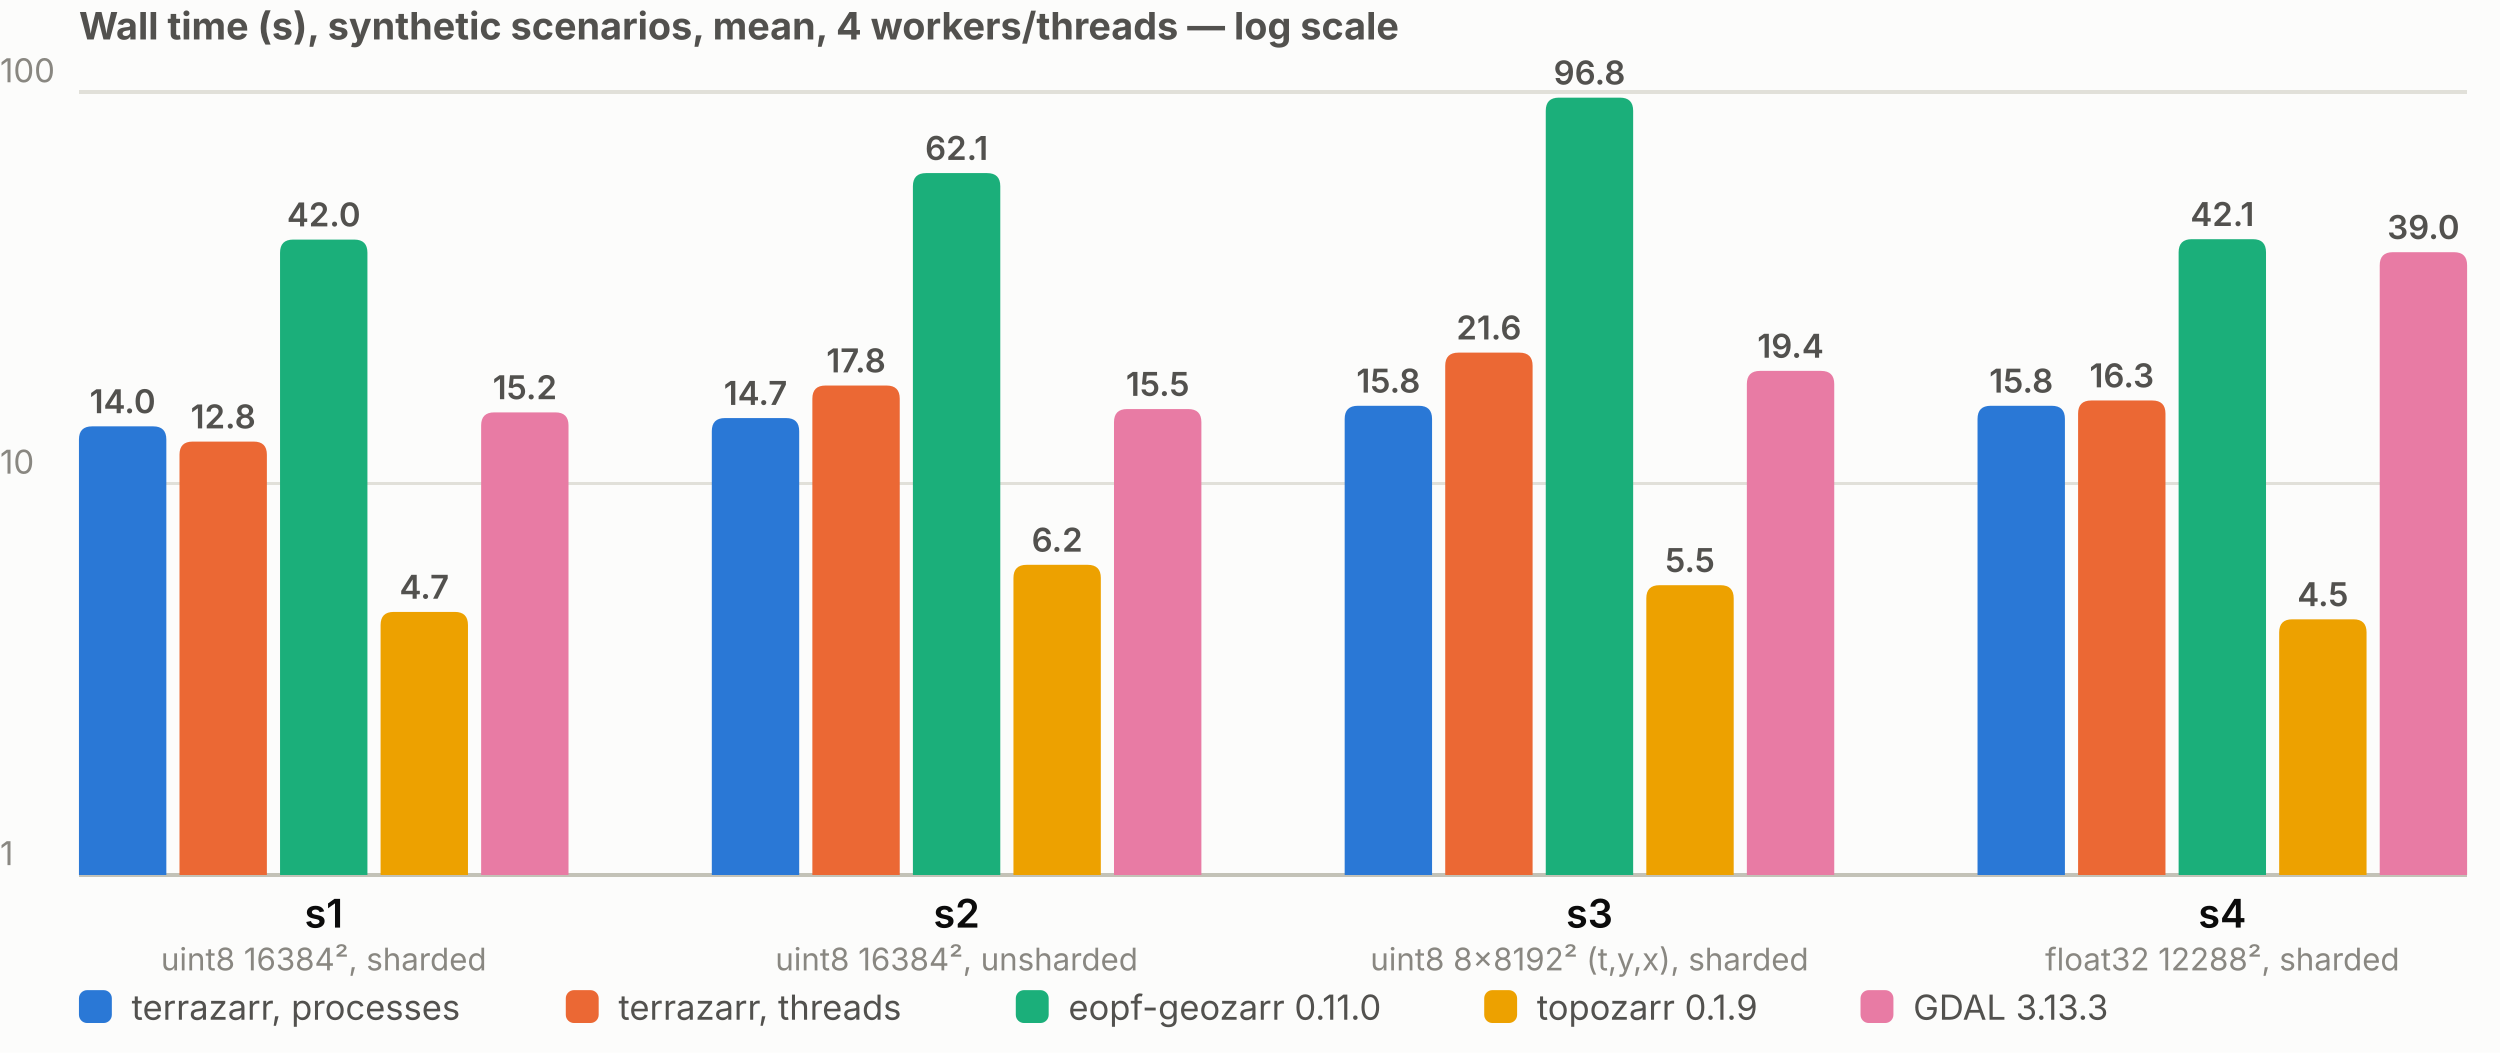
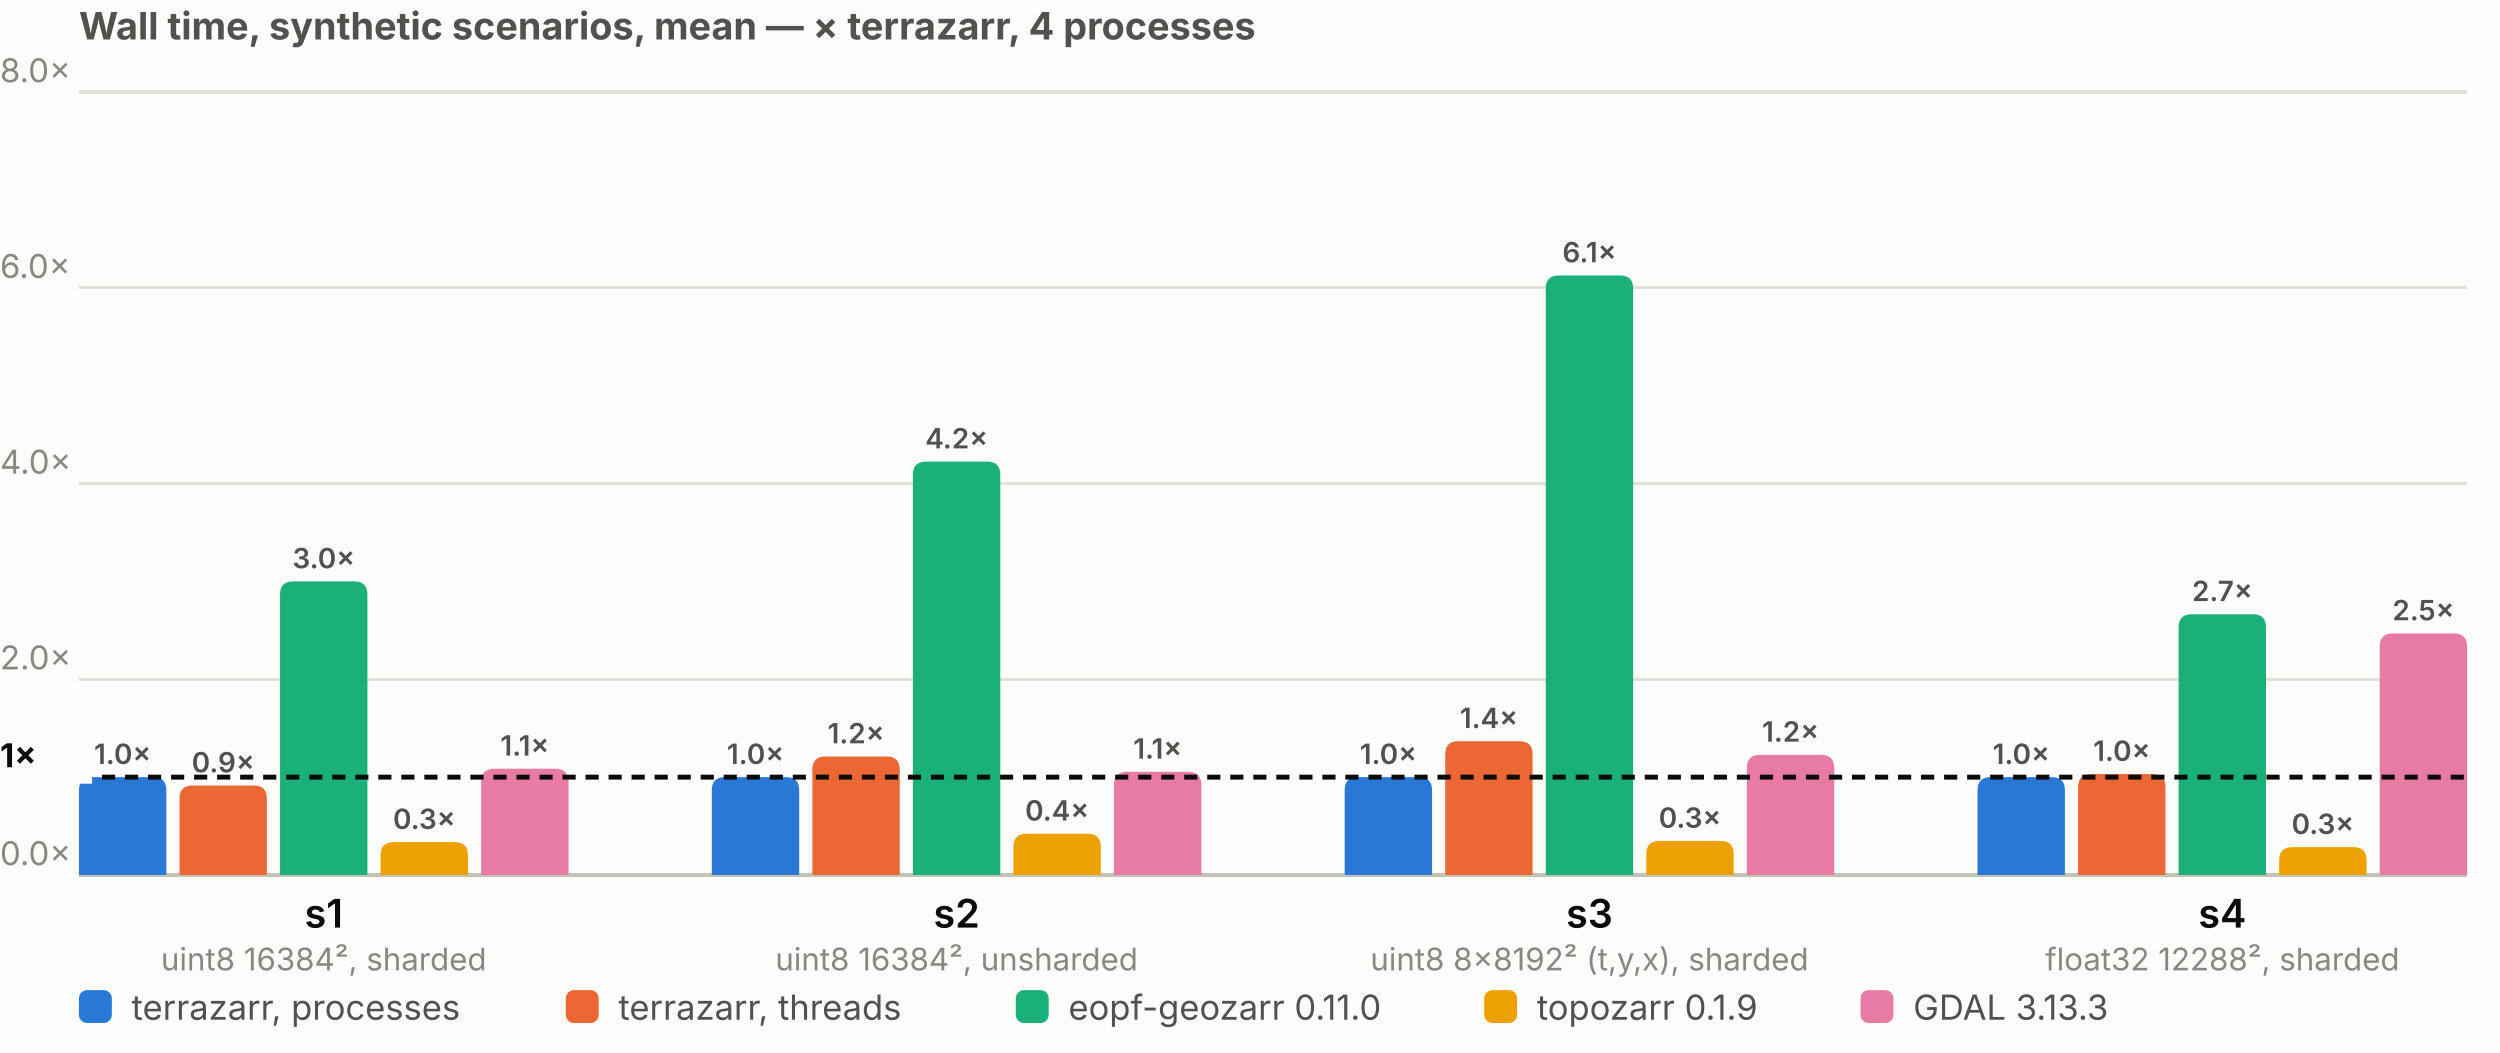
- <svg xmlns="http://www.w3.org/2000/svg" viewBox="0 0 760 320" font-family="system-ui, -apple-system, Segoe UI, sans-serif" role="img" aria-label="Wall time (s), synthetic scenarios, mean, 4 workers/threads — log scale by writer and dataset">
+ <svg xmlns="http://www.w3.org/2000/svg" viewBox="0 0 760 320" font-family="system-ui, -apple-system, Segoe UI, sans-serif" role="img" aria-label="Wall time, synthetic scenarios, mean — × terrazarr, 4 processes by writer and dataset">
  <rect x="0" y="0" width="760" height="320" fill="#fcfcfb" />
-   <text x="24" y="12" font-size="11.5" font-weight="700" fill="#52514e">Wall time (s), synthetic scenarios, mean, 4 workers/threads — log scale</text>
+   <text x="24" y="12" font-size="11.5" font-weight="700" fill="#52514e">Wall time, synthetic scenarios, mean — × terrazarr, 4 processes</text>
  <line x1="24" x2="750" y1="266.00" y2="266.00" stroke="#c3c2b7" stroke-width="1" shape-rendering="crispEdges" />
-   <text x="0" y="263.00" font-size="10" fill="#898781">1</text>
+   <text x="0" y="263.00" font-size="10" fill="#898781">0.0×</text>
+   <line x1="24" x2="750" y1="206.50" y2="206.50" stroke="#e1e0d9" stroke-width="1" shape-rendering="crispEdges" />
+   <text x="0" y="203.50" font-size="10" fill="#898781">2.0×</text>
  <line x1="24" x2="750" y1="147.00" y2="147.00" stroke="#e1e0d9" stroke-width="1" shape-rendering="crispEdges" />
-   <text x="0" y="144.00" font-size="10" fill="#898781">10</text>
+   <text x="0" y="144.00" font-size="10" fill="#898781">4.0×</text>
+   <line x1="24" x2="750" y1="87.50" y2="87.50" stroke="#e1e0d9" stroke-width="1" shape-rendering="crispEdges" />
+   <text x="0" y="84.50" font-size="10" fill="#898781">6.0×</text>
  <line x1="24" x2="750" y1="28.00" y2="28.00" stroke="#e1e0d9" stroke-width="1" shape-rendering="crispEdges" />
-   <text x="0" y="25.00" font-size="10" fill="#898781">100</text>
-   <path d="M24.0,266.0 L24.0,133.611 Q24.0,129.611 28.0,129.611 L46.566,129.611 Q50.566,129.611 50.566,133.611 L50.566,266.0 Z" fill="#2a78d6" />
-   <text x="37.28" y="125.61" font-size="10" text-anchor="middle" fill="#52514e" font-weight="600">14.0</text>
-   <path d="M54.566,266.0 L54.566,138.242 Q54.566,134.242 58.566,134.242 L77.132,134.242 Q81.132,134.242 81.132,138.242 L81.132,266.0 Z" fill="#eb6834" />
-   <text x="67.85" y="130.24" font-size="10" text-anchor="middle" fill="#52514e" font-weight="600">12.8</text>
-   <path d="M85.132,266.0 L85.132,76.833 Q85.132,72.833 89.132,72.833 L107.698,72.833 Q111.698,72.833 111.698,76.833 L111.698,266.0 Z" fill="#1baf7a" />
-   <text x="98.42" y="68.83" font-size="10" text-anchor="middle" fill="#52514e" font-weight="600">42.0</text>
-   <path d="M115.698,266.0 L115.698,190.02 Q115.698,186.02 119.698,186.02 L138.264,186.02 Q142.264,186.02 142.264,190.02 L142.264,266.0 Z" fill="#eda100" />
-   <text x="128.98" y="182.02" font-size="10" text-anchor="middle" fill="#52514e" font-weight="600">4.7</text>
-   <path d="M146.264,266.0 L146.264,129.361 Q146.264,125.361 150.264,125.361 L168.83,125.361 Q172.83,125.361 172.83,129.361 L172.83,266.0 Z" fill="#e87ba4" />
-   <text x="159.55" y="121.36" font-size="10" text-anchor="middle" fill="#52514e" font-weight="600">15.2</text>
+   <text x="0" y="25.00" font-size="10" fill="#898781">8.0×</text>
+   <path d="M24.0,266.0 L24.0,240.25 Q24.0,236.25 28.0,236.25 L46.566,236.25 Q50.566,236.25 50.566,240.25 L50.566,266.0 Z" fill="#2a78d6" />
+   <text x="37.28" y="232.25" font-size="8.5" text-anchor="middle" fill="#52514e" font-weight="600">1.0×</text>
+   <path d="M54.566,266.0 L54.566,242.8 Q54.566,238.8 58.566,238.8 L77.132,238.8 Q81.132,238.8 81.132,242.8 L81.132,266.0 Z" fill="#eb6834" />
+   <text x="67.85" y="234.80" font-size="8.5" text-anchor="middle" fill="#52514e" font-weight="600">0.9×</text>
+   <path d="M85.132,266.0 L85.132,180.75 Q85.132,176.75 89.132,176.75 L107.698,176.75 Q111.698,176.75 111.698,180.75 L111.698,266.0 Z" fill="#1baf7a" />
+   <text x="98.42" y="172.75" font-size="8.5" text-anchor="middle" fill="#52514e" font-weight="600">3.0×</text>
+   <path d="M115.698,266.0 L115.698,260.012 Q115.698,256.012 119.698,256.012 L138.264,256.012 Q142.264,256.012 142.264,260.012 L142.264,266.0 Z" fill="#eda100" />
+   <text x="128.98" y="252.01" font-size="8.5" text-anchor="middle" fill="#52514e" font-weight="600">0.3×</text>
+   <path d="M146.264,266.0 L146.264,237.7 Q146.264,233.7 150.264,233.7 L168.83,233.7 Q172.83,233.7 172.83,237.7 L172.83,266.0 Z" fill="#e87ba4" />
+   <text x="159.55" y="229.70" font-size="8.5" text-anchor="middle" fill="#52514e" font-weight="600">1.1×</text>
  <text x="98.42" y="282.00" font-size="12" text-anchor="middle" fill="#0b0b0b" font-weight="600">s1</text>
  <text x="98.42" y="295.00" font-size="9.5" text-anchor="middle" fill="#898781">uint8 16384², sharded</text>
-   <path d="M216.39,266.0 L216.39,131.089 Q216.39,127.089 220.39,127.089 L238.956,127.089 Q242.956,127.089 242.956,131.089 L242.956,266.0 Z" fill="#2a78d6" />
-   <text x="229.67" y="123.09" font-size="10" text-anchor="middle" fill="#52514e" font-weight="600">14.7</text>
-   <path d="M246.956,266.0 L246.956,121.2 Q246.956,117.2 250.956,117.2 L269.522,117.2 Q273.522,117.2 273.522,121.2 L273.522,266.0 Z" fill="#eb6834" />
-   <text x="260.24" y="113.20" font-size="10" text-anchor="middle" fill="#52514e" font-weight="600">17.8</text>
-   <path d="M277.522,266.0 L277.522,56.622 Q277.522,52.622 281.522,52.622 L300.088,52.622 Q304.088,52.622 304.088,56.622 L304.088,266.0 Z" fill="#1baf7a" />
-   <text x="290.81" y="48.62" font-size="10" text-anchor="middle" fill="#52514e" font-weight="600">62.1</text>
-   <path d="M308.088,266.0 L308.088,175.705 Q308.088,171.705 312.088,171.705 L330.654,171.705 Q334.654,171.705 334.654,175.705 L334.654,266.0 Z" fill="#eda100" />
-   <text x="321.37" y="167.71" font-size="10" text-anchor="middle" fill="#52514e" font-weight="600">6.2</text>
-   <path d="M338.654,266.0 L338.654,128.351 Q338.654,124.351 342.654,124.351 L361.22,124.351 Q365.22,124.351 365.22,128.351 L365.22,266.0 Z" fill="#e87ba4" />
-   <text x="351.94" y="120.35" font-size="10" text-anchor="middle" fill="#52514e" font-weight="600">15.5</text>
+   <path d="M216.39,266.0 L216.39,240.25 Q216.39,236.25 220.39,236.25 L238.956,236.25 Q242.956,236.25 242.956,240.25 L242.956,266.0 Z" fill="#2a78d6" />
+   <text x="229.67" y="232.25" font-size="8.5" text-anchor="middle" fill="#52514e" font-weight="600">1.0×</text>
+   <path d="M246.956,266.0 L246.956,233.976 Q246.956,229.976 250.956,229.976 L269.522,229.976 Q273.522,229.976 273.522,233.976 L273.522,266.0 Z" fill="#eb6834" />
+   <text x="260.24" y="225.98" font-size="8.5" text-anchor="middle" fill="#52514e" font-weight="600">1.2×</text>
+   <path d="M277.522,266.0 L277.522,144.321 Q277.522,140.321 281.522,140.321 L300.088,140.321 Q304.088,140.321 304.088,144.321 L304.088,266.0 Z" fill="#1baf7a" />
+   <text x="290.81" y="136.32" font-size="8.5" text-anchor="middle" fill="#52514e" font-weight="600">4.2×</text>
+   <path d="M308.088,266.0 L308.088,257.452 Q308.088,253.452 312.088,253.452 L330.654,253.452 Q334.654,253.452 334.654,257.452 L334.654,266.0 Z" fill="#eda100" />
+   <text x="321.37" y="249.45" font-size="8.5" text-anchor="middle" fill="#52514e" font-weight="600">0.4×</text>
+   <path d="M338.654,266.0 L338.654,238.631 Q338.654,234.631 342.654,234.631 L361.22,234.631 Q365.22,234.631 365.22,238.631 L365.22,266.0 Z" fill="#e87ba4" />
+   <text x="351.94" y="230.63" font-size="8.5" text-anchor="middle" fill="#52514e" font-weight="600">1.1×</text>
  <text x="290.81" y="282.00" font-size="12" text-anchor="middle" fill="#0b0b0b" font-weight="600">s2</text>
  <text x="290.81" y="295.00" font-size="9.5" text-anchor="middle" fill="#898781">uint8 16384², unsharded</text>
-   <path d="M408.78,266.0 L408.78,127.36 Q408.78,123.36 412.78,123.36 L431.346,123.36 Q435.346,123.36 435.346,127.36 L435.346,266.0 Z" fill="#2a78d6" />
-   <text x="422.06" y="119.36" font-size="10" text-anchor="middle" fill="#52514e" font-weight="600">15.8</text>
-   <path d="M439.346,266.0 L439.346,111.2 Q439.346,107.2 443.346,107.2 L461.912,107.2 Q465.912,107.2 465.912,111.2 L465.912,266.0 Z" fill="#eb6834" />
-   <text x="452.63" y="103.20" font-size="10" text-anchor="middle" fill="#52514e" font-weight="600">21.6</text>
-   <path d="M469.912,266.0 L469.912,33.681 Q469.912,29.681 473.912,29.681 L492.478,29.681 Q496.478,29.681 496.478,33.681 L496.478,266.0 Z" fill="#1baf7a" />
-   <text x="483.20" y="25.68" font-size="10" text-anchor="middle" fill="#52514e" font-weight="600">96.8</text>
-   <path d="M500.478,266.0 L500.478,181.897 Q500.478,177.897 504.478,177.897 L523.044,177.897 Q527.044,177.897 527.044,181.897 L527.044,266.0 Z" fill="#eda100" />
-   <text x="513.76" y="173.90" font-size="10" text-anchor="middle" fill="#52514e" font-weight="600">5.5</text>
-   <path d="M531.044,266.0 L531.044,116.752 Q531.044,112.752 535.044,112.752 L553.61,112.752 Q557.61,112.752 557.61,116.752 L557.61,266.0 Z" fill="#e87ba4" />
-   <text x="544.33" y="108.75" font-size="10" text-anchor="middle" fill="#52514e" font-weight="600">19.4</text>
+   <path d="M408.78,266.0 L408.78,240.25 Q408.78,236.25 412.78,236.25 L431.346,236.25 Q435.346,236.25 435.346,240.25 L435.346,266.0 Z" fill="#2a78d6" />
+   <text x="422.06" y="232.25" font-size="8.5" text-anchor="middle" fill="#52514e" font-weight="600">1.0×</text>
+   <path d="M439.346,266.0 L439.346,229.329 Q439.346,225.329 443.346,225.329 L461.912,225.329 Q465.912,225.329 465.912,229.329 L465.912,266.0 Z" fill="#eb6834" />
+   <text x="452.63" y="221.33" font-size="8.5" text-anchor="middle" fill="#52514e" font-weight="600">1.4×</text>
+   <path d="M469.912,266.0 L469.912,87.734 Q469.912,83.734 473.912,83.734 L492.478,83.734 Q496.478,83.734 496.478,87.734 L496.478,266.0 Z" fill="#1baf7a" />
+   <text x="483.20" y="79.73" font-size="8.5" text-anchor="middle" fill="#52514e" font-weight="600">6.1×</text>
+   <path d="M500.478,266.0 L500.478,259.644 Q500.478,255.644 504.478,255.644 L523.044,255.644 Q527.044,255.644 527.044,259.644 L527.044,266.0 Z" fill="#eda100" />
+   <text x="513.76" y="251.64" font-size="8.5" text-anchor="middle" fill="#52514e" font-weight="600">0.3×</text>
+   <path d="M531.044,266.0 L531.044,233.472 Q531.044,229.472 535.044,229.472 L553.61,229.472 Q557.61,229.472 557.61,233.472 L557.61,266.0 Z" fill="#e87ba4" />
+   <text x="544.33" y="225.47" font-size="8.5" text-anchor="middle" fill="#52514e" font-weight="600">1.2×</text>
  <text x="483.20" y="282.00" font-size="12" text-anchor="middle" fill="#0b0b0b" font-weight="600">s3</text>
  <text x="483.20" y="295.00" font-size="9.5" text-anchor="middle" fill="#898781">uint8 8×8192² (t,y,x), sharded</text>
-   <path d="M601.17,266.0 L601.17,127.36 Q601.17,123.36 605.17,123.36 L623.736,123.36 Q627.736,123.36 627.736,127.36 L627.736,266.0 Z" fill="#2a78d6" />
-   <text x="614.45" y="119.36" font-size="10" text-anchor="middle" fill="#52514e" font-weight="600">15.8</text>
-   <path d="M631.736,266.0 L631.736,125.75 Q631.736,121.75 635.736,121.75 L654.302,121.75 Q658.302,121.75 658.302,125.75 L658.302,266.0 Z" fill="#eb6834" />
-   <text x="645.02" y="117.75" font-size="10" text-anchor="middle" fill="#52514e" font-weight="600">16.3</text>
-   <path d="M662.302,266.0 L662.302,76.71 Q662.302,72.71 666.302,72.71 L684.868,72.71 Q688.868,72.71 688.868,76.71 L688.868,266.0 Z" fill="#1baf7a" />
-   <text x="675.59" y="68.71" font-size="10" text-anchor="middle" fill="#52514e" font-weight="600">42.1</text>
-   <path d="M692.868,266.0 L692.868,192.268 Q692.868,188.268 696.868,188.268 L715.434,188.268 Q719.434,188.268 719.434,192.268 L719.434,266.0 Z" fill="#eda100" />
-   <text x="706.15" y="184.27" font-size="10" text-anchor="middle" fill="#52514e" font-weight="600">4.5</text>
-   <path d="M723.434,266.0 L723.434,80.663 Q723.434,76.663 727.434,76.663 L746,76.663 Q750,76.663 750,80.663 L750,266.0 Z" fill="#e87ba4" />
-   <text x="736.72" y="72.66" font-size="10" text-anchor="middle" fill="#52514e" font-weight="600">39.0</text>
+   <path d="M601.17,266.0 L601.17,240.25 Q601.17,236.25 605.17,236.25 L623.736,236.25 Q627.736,236.25 627.736,240.25 L627.736,266.0 Z" fill="#2a78d6" />
+   <text x="614.45" y="232.25" font-size="8.5" text-anchor="middle" fill="#52514e" font-weight="600">1.0×</text>
+   <path d="M631.736,266.0 L631.736,239.309 Q631.736,235.309 635.736,235.309 L654.302,235.309 Q658.302,235.309 658.302,239.309 L658.302,266.0 Z" fill="#eb6834" />
+   <text x="645.02" y="231.31" font-size="8.5" text-anchor="middle" fill="#52514e" font-weight="600">1.0×</text>
+   <path d="M662.302,266.0 L662.302,190.729 Q662.302,186.729 666.302,186.729 L684.868,186.729 Q688.868,186.729 688.868,190.729 L688.868,266.0 Z" fill="#1baf7a" />
+   <text x="675.59" y="182.73" font-size="8.5" text-anchor="middle" fill="#52514e" font-weight="600">2.7×</text>
+   <path d="M692.868,266.0 L692.868,261.527 Q692.868,257.527 696.868,257.527 L715.434,257.527 Q719.434,257.527 719.434,261.527 L719.434,266.0 Z" fill="#eda100" />
+   <text x="706.15" y="253.53" font-size="8.5" text-anchor="middle" fill="#52514e" font-weight="600">0.3×</text>
+   <path d="M723.434,266.0 L723.434,196.566 Q723.434,192.566 727.434,192.566 L746,192.566 Q750,192.566 750,196.566 L750,266.0 Z" fill="#e87ba4" />
+   <text x="736.72" y="188.57" font-size="8.5" text-anchor="middle" fill="#52514e" font-weight="600">2.5×</text>
  <text x="675.59" y="282.00" font-size="12" text-anchor="middle" fill="#0b0b0b" font-weight="600">s4</text>
  <text x="675.59" y="295.00" font-size="9.5" text-anchor="middle" fill="#898781">float32 12288², sharded</text>
+   <line x1="24" x2="750" y1="236.25" y2="236.25" stroke="#0b0b0b" stroke-width="1.5" stroke-dasharray="4,3" />
+   <rect x="0" y="224.25" width="28" height="14" fill="#fcfcfb" />
+   <text x="0" y="233.25" font-size="10" font-weight="700" fill="#0b0b0b">1×</text>
  <rect x="24.0" y="301.0" width="10" height="10" rx="2.5" fill="#2a78d6" />
  <text x="40.0" y="310.0" font-size="10.5" fill="#52514e">terrazarr, processes</text>
  <rect x="172.0" y="301.0" width="10" height="10" rx="2.5" fill="#eb6834" />
  <text x="188.0" y="310.0" font-size="10.5" fill="#52514e">terrazarr, threads</text>
  <rect x="308.8" y="301.0" width="10" height="10" rx="2.5" fill="#1baf7a" />
  <text x="324.8" y="310.0" font-size="10.5" fill="#52514e">eopf-geozarr 0.11.0</text>
  <rect x="451.2" y="301.0" width="10" height="10" rx="2.5" fill="#eda100" />
  <text x="467.2" y="310.0" font-size="10.5" fill="#52514e">topozarr 0.1.9</text>
  <rect x="565.6" y="301.0" width="10" height="10" rx="2.5" fill="#e87ba4" />
  <text x="581.6" y="310.0" font-size="10.5" fill="#52514e">GDAL 3.13.3</text>
</svg>
